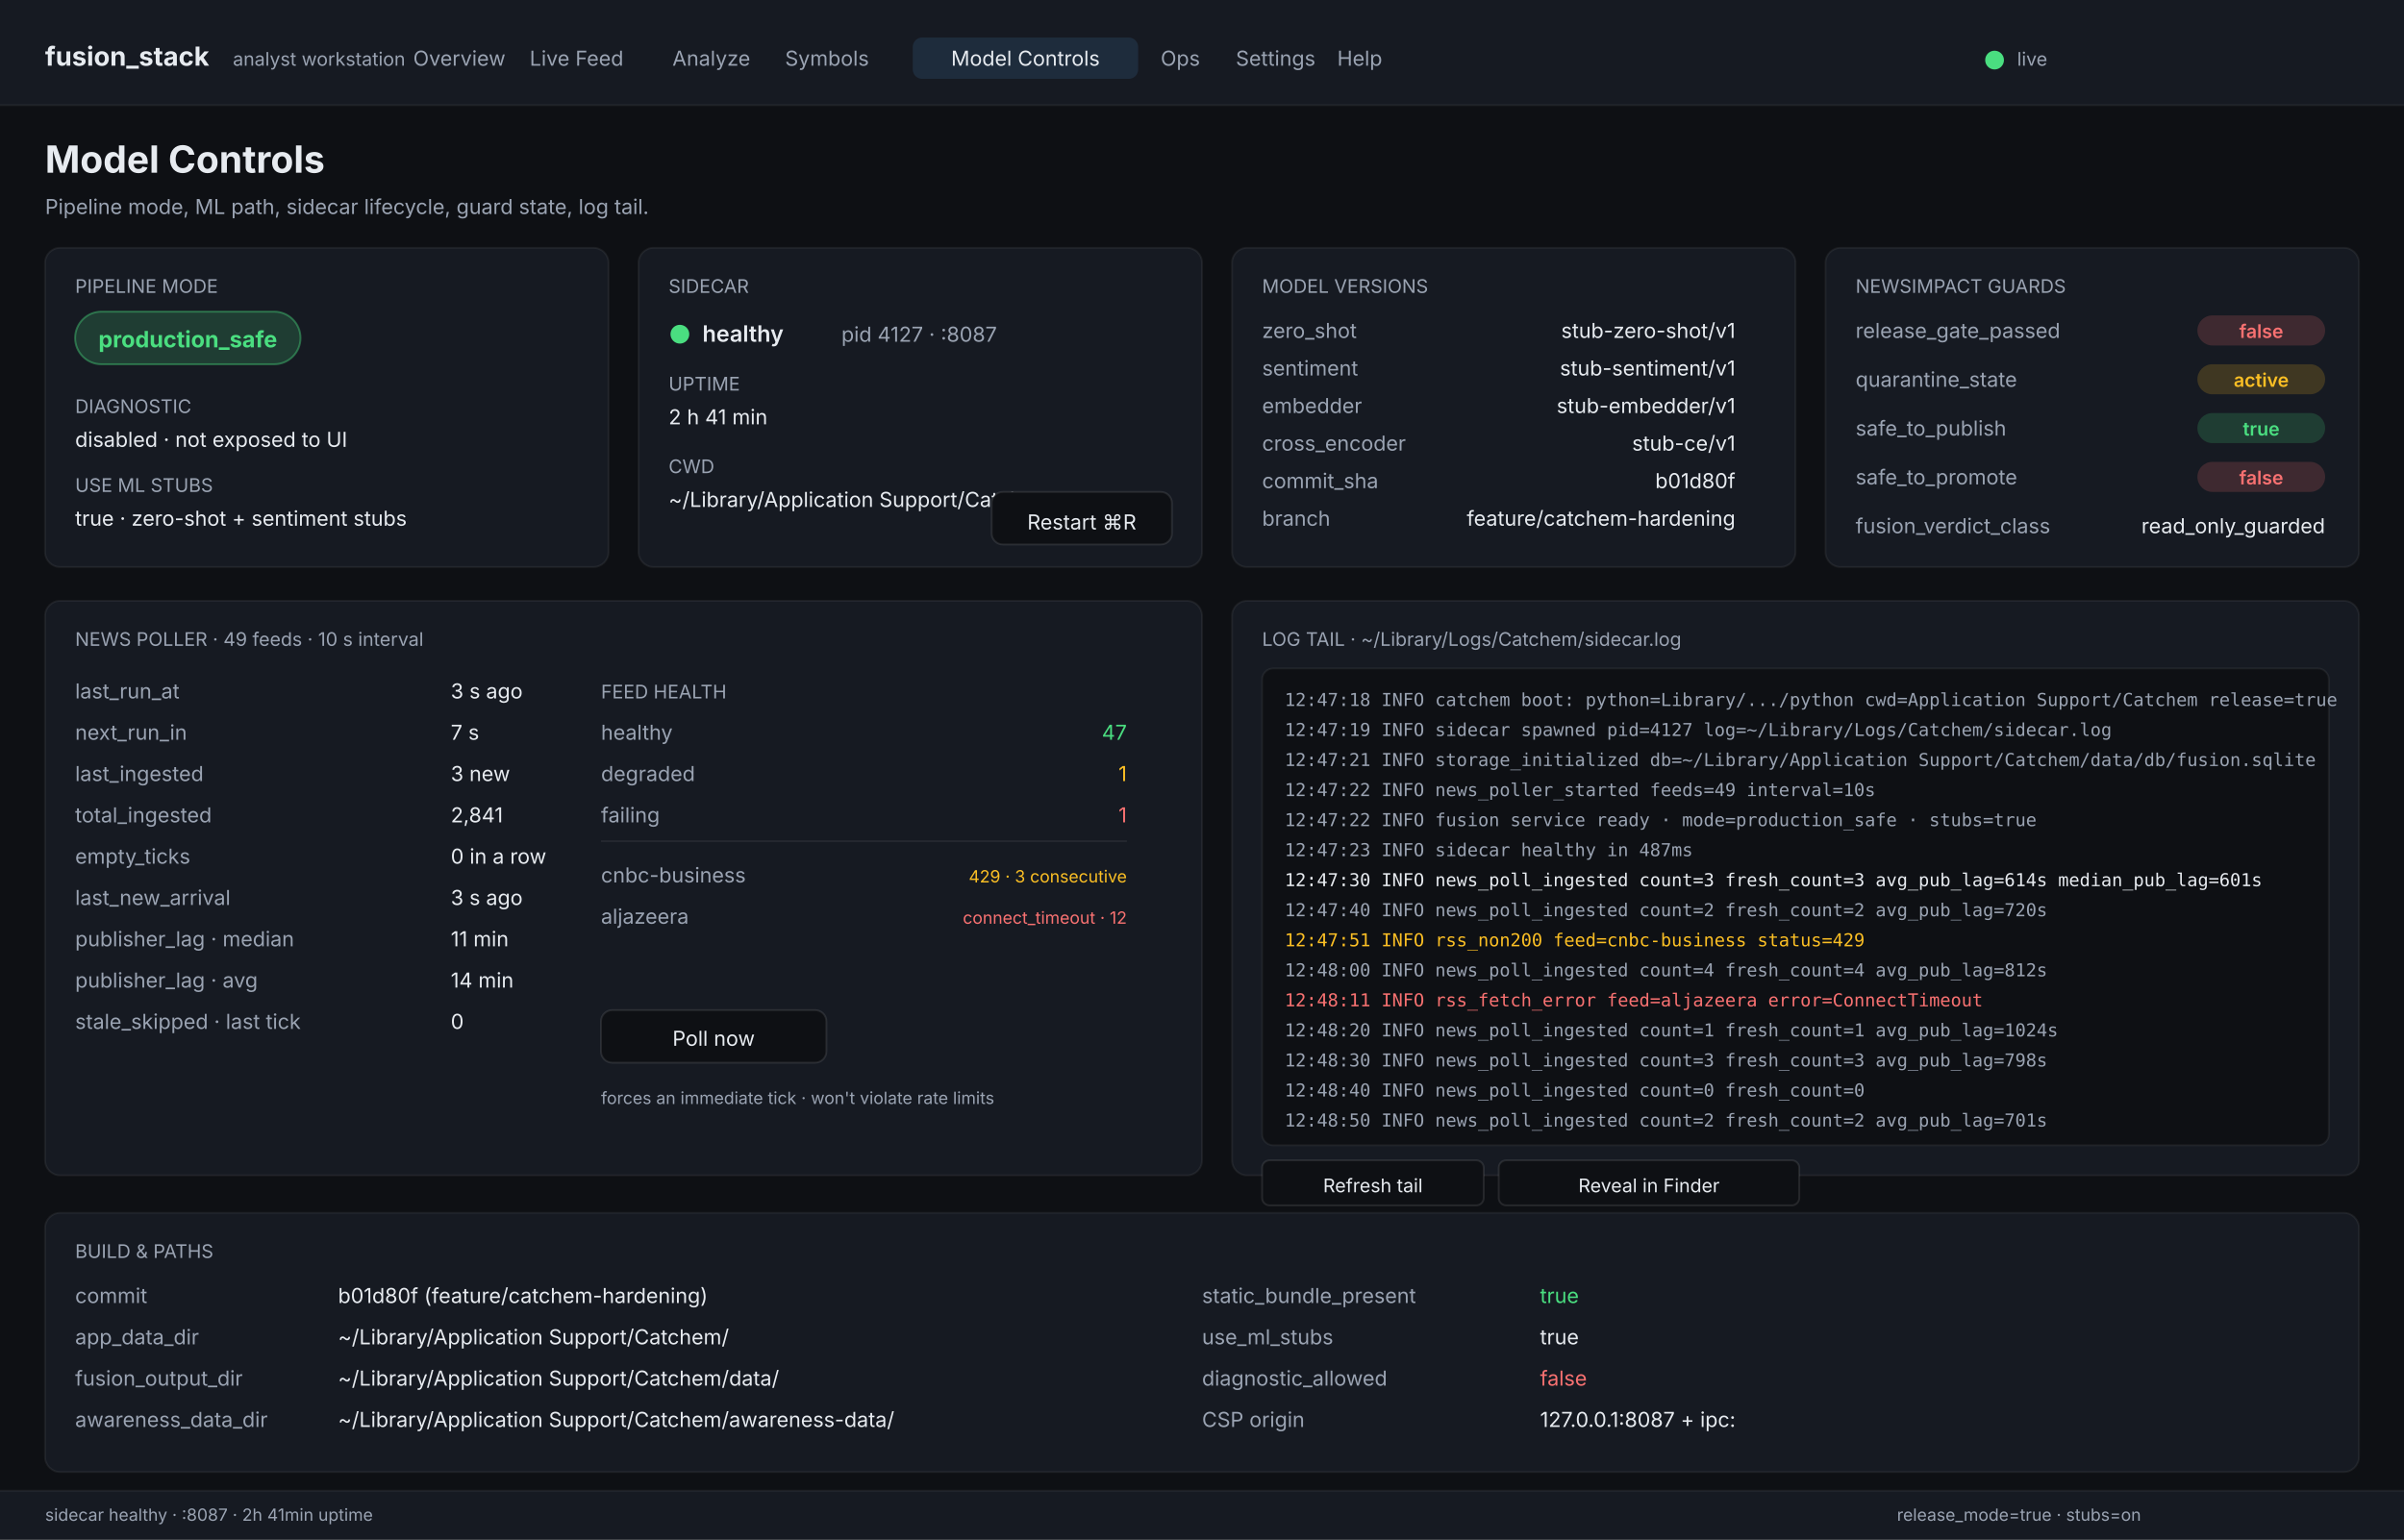
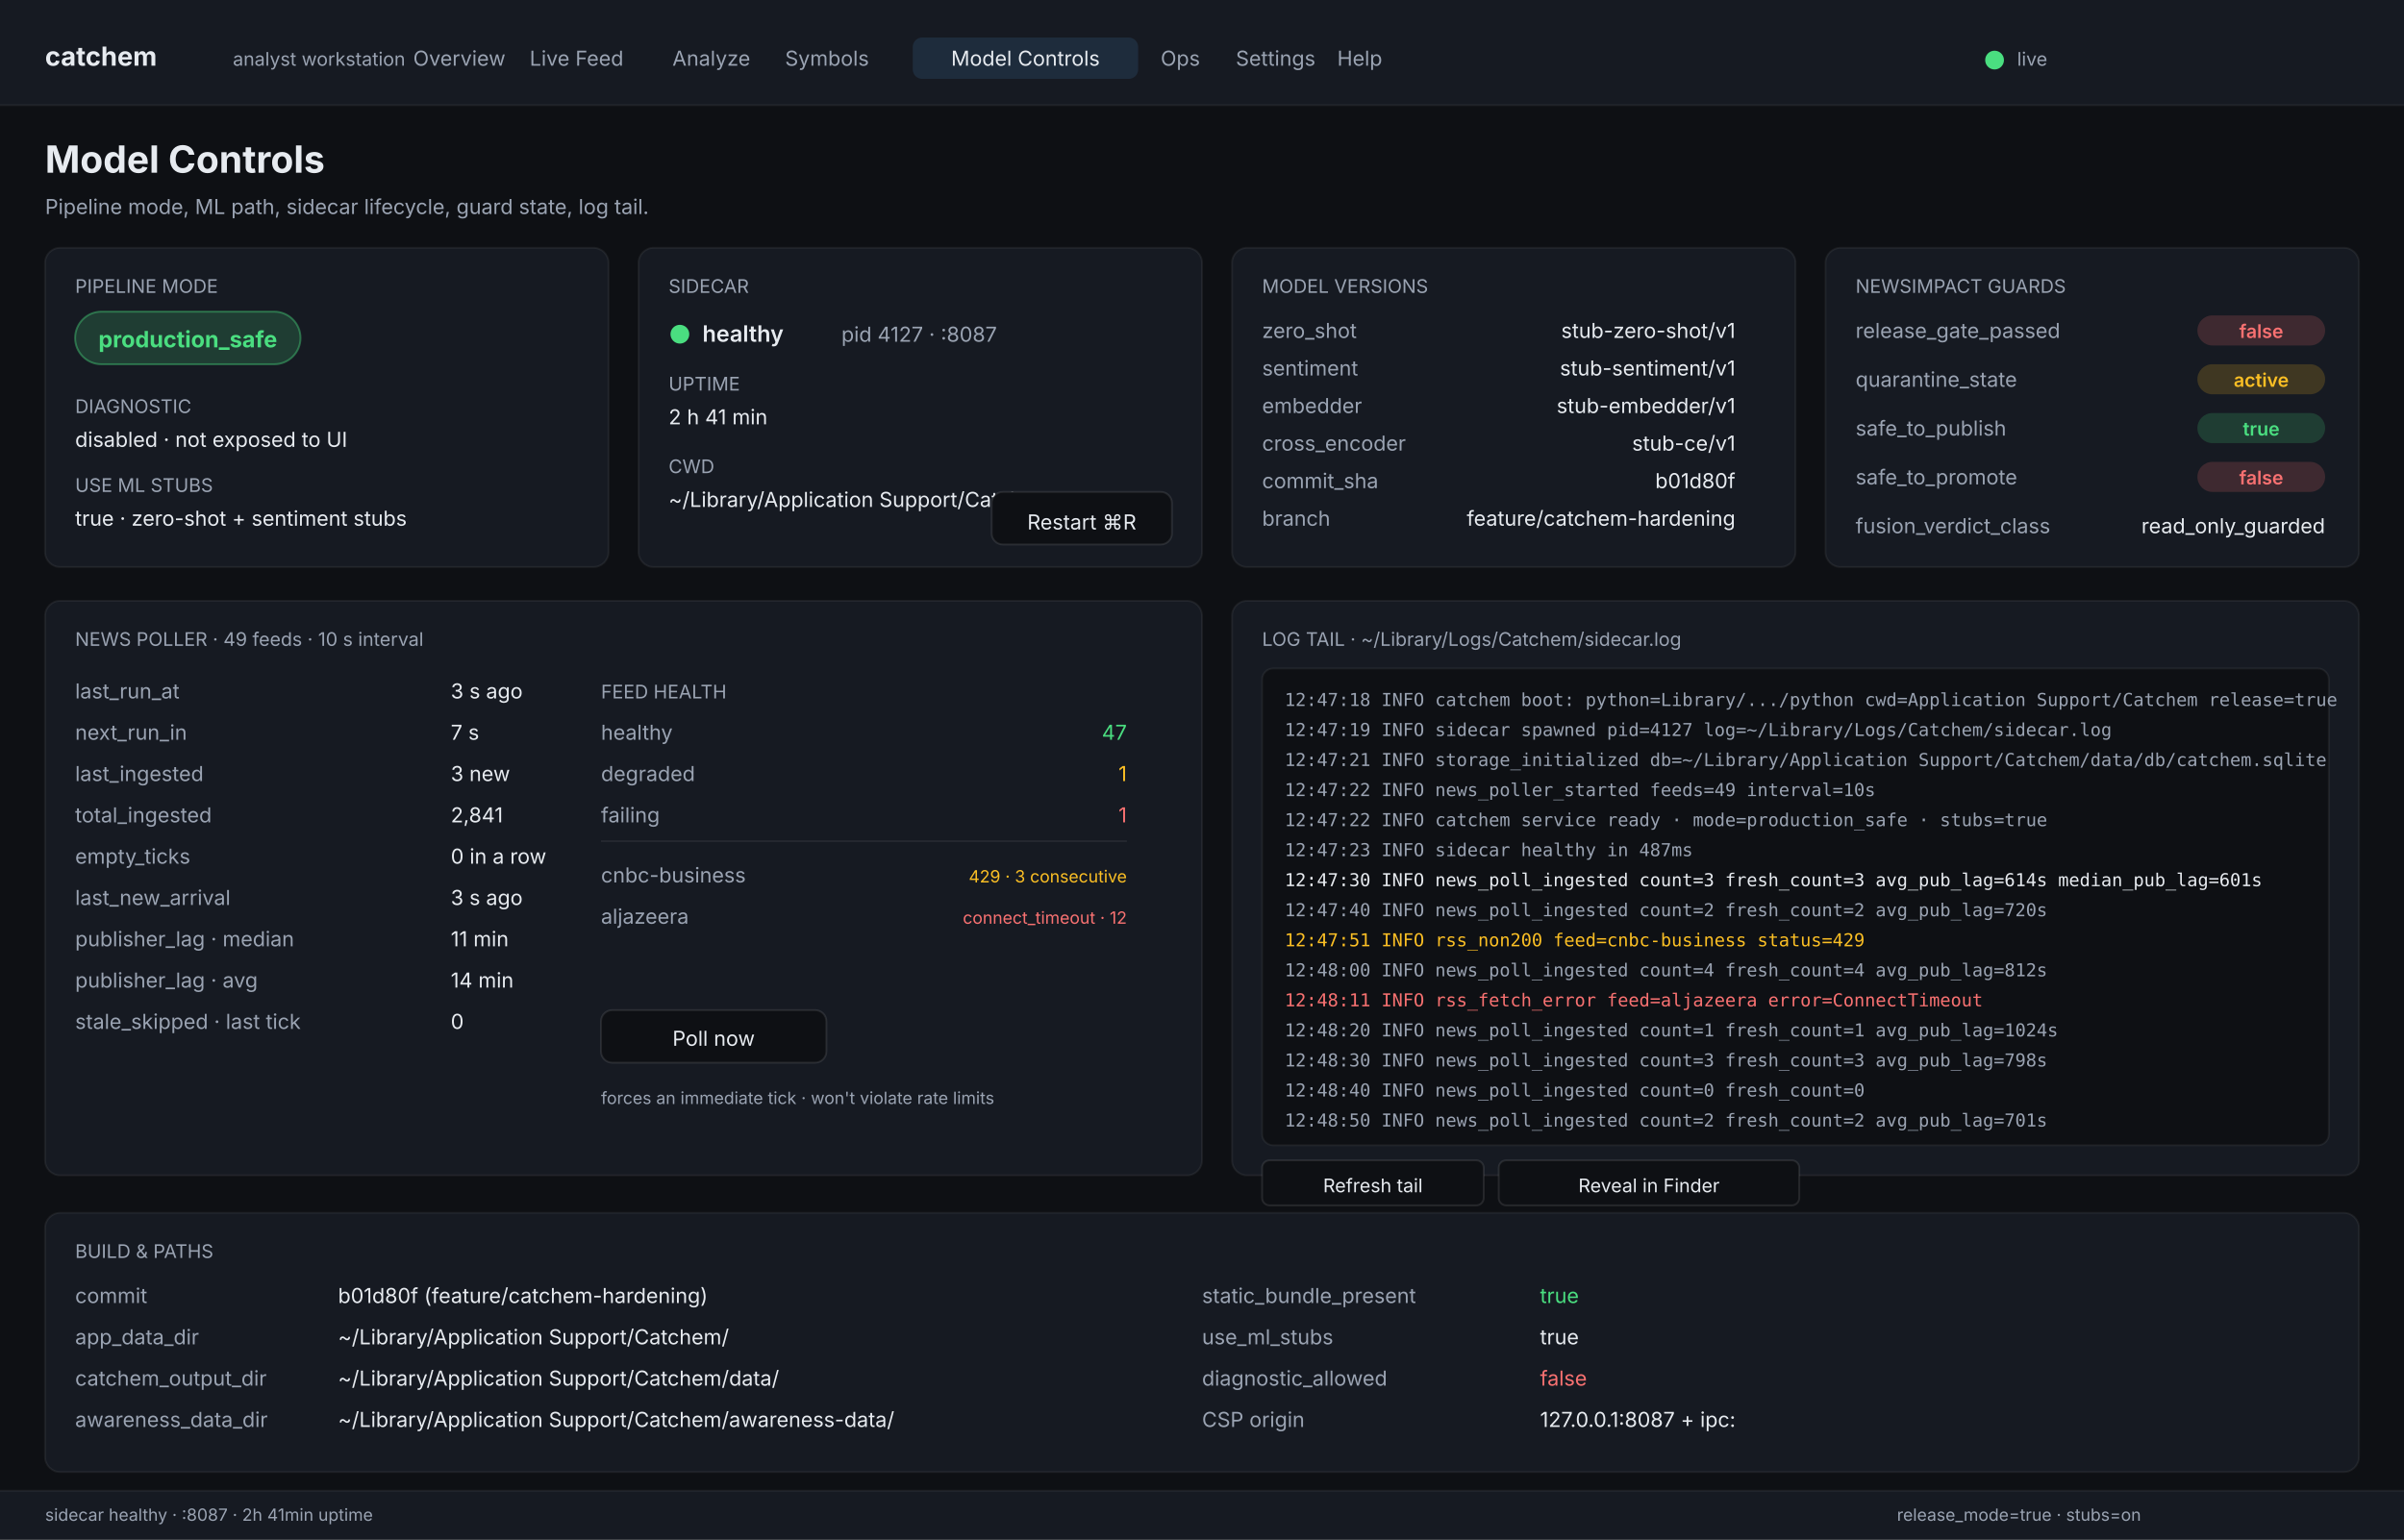
<svg xmlns="http://www.w3.org/2000/svg" viewBox="0 0 1280 820" font-family="-apple-system, 'SF Pro Text', 'Inter', sans-serif">
  <rect width="1280" height="820" fill="#0e1014" />
  <rect x="0" y="0" width="1280" height="56" fill="#161a22" />
  <line x1="0" y1="56" x2="1280" y2="56" stroke="rgba(255,255,255,0.06)" />
-   <text x="24" y="35" fill="#e7ebf0" font-size="14" font-weight="700">fusion_stack</text>
+   <text x="24" y="35" fill="#e7ebf0" font-size="14" font-weight="700">catchem</text>
  <text x="124" y="35" fill="#9aa3b2" font-size="10">analyst workstation</text>
  <g font-size="11">
    <text x="220" y="35" fill="#9aa3b2">Overview</text>
    <text x="282" y="35" fill="#9aa3b2">Live Feed</text>
    <text x="358" y="35" fill="#9aa3b2">Analyze</text>
    <text x="418" y="35" fill="#9aa3b2">Symbols</text>
    <rect x="486" y="20" width="120" height="22" rx="5" fill="rgba(95,179,255,0.12)" />
    <text x="546" y="35" fill="#e7ebf0" text-anchor="middle">Model Controls</text>
    <text x="618" y="35" fill="#9aa3b2">Ops</text>
    <text x="658" y="35" fill="#9aa3b2">Settings</text>
    <text x="712" y="35" fill="#9aa3b2">Help</text>
  </g>
  <circle cx="1062" cy="32" r="5" fill="#4ade80" />
  <text x="1074" y="35" fill="#9aa3b2" font-size="10">live</text>
  <text x="24" y="92" fill="#e7ebf0" font-size="20" font-weight="700">Model Controls</text>
  <text x="24" y="114" fill="#9aa3b2" font-size="11">Pipeline mode, ML path, sidecar lifecycle, guard state, log tail.</text>
  <rect x="24" y="132" width="300" height="170" rx="8" fill="#161a22" stroke="rgba(255,255,255,0.06)" />
  <text x="40" y="156" fill="#9aa3b2" font-size="10">PIPELINE MODE</text>
  <rect x="40" y="166" width="120" height="28" rx="14" fill="rgba(74,222,128,0.18)" stroke="rgba(74,222,128,0.4)" />
  <text x="100" y="185" fill="#4ade80" font-size="12" font-weight="700" text-anchor="middle">production_safe</text>
  <text x="40" y="220" fill="#9aa3b2" font-size="10">DIAGNOSTIC</text>
  <text x="40" y="238" fill="#e7ebf0" font-size="11">disabled · not exposed to UI</text>
  <text x="40" y="262" fill="#9aa3b2" font-size="10">USE ML STUBS</text>
  <text x="40" y="280" fill="#e7ebf0" font-size="11">true · zero-shot + sentiment stubs</text>
  <rect x="340" y="132" width="300" height="170" rx="8" fill="#161a22" stroke="rgba(255,255,255,0.06)" />
  <text x="356" y="156" fill="#9aa3b2" font-size="10">SIDECAR</text>
  <circle cx="362" cy="178" r="5" fill="#4ade80" />
  <text x="374" y="182" fill="#e7ebf0" font-size="12" font-weight="600">healthy</text>
  <text x="448" y="182" fill="#9aa3b2" font-size="11">pid 4127 · :8087</text>
  <text x="356" y="208" fill="#9aa3b2" font-size="10">UPTIME</text>
  <text x="356" y="226" fill="#e7ebf0" font-size="11">2 h 41 min</text>
  <text x="356" y="252" fill="#9aa3b2" font-size="10">CWD</text>
  <text x="356" y="270" fill="#e7ebf0" font-size="11">~/Library/Application Support/Catchem</text>
  <rect x="528" y="262" width="96" height="28" rx="6" fill="#0e1014" stroke="rgba(255,255,255,0.1)" />
  <text x="576" y="282" fill="#e7ebf0" font-size="11" text-anchor="middle">Restart ⌘R</text>
  <rect x="656" y="132" width="300" height="170" rx="8" fill="#161a22" stroke="rgba(255,255,255,0.06)" />
  <text x="672" y="156" fill="#9aa3b2" font-size="10">MODEL VERSIONS</text>
  <g font-size="11">
    <text x="672" y="180" fill="#9aa3b2">zero_shot</text>
    <text x="924" y="180" fill="#e7ebf0" text-anchor="end">stub-zero-shot/v1</text>
    <text x="672" y="200" fill="#9aa3b2">sentiment</text>
    <text x="924" y="200" fill="#e7ebf0" text-anchor="end">stub-sentiment/v1</text>
    <text x="672" y="220" fill="#9aa3b2">embedder</text>
    <text x="924" y="220" fill="#e7ebf0" text-anchor="end">stub-embedder/v1</text>
    <text x="672" y="240" fill="#9aa3b2">cross_encoder</text>
    <text x="924" y="240" fill="#e7ebf0" text-anchor="end">stub-ce/v1</text>
    <text x="672" y="260" fill="#9aa3b2">commit_sha</text>
    <text x="924" y="260" fill="#e7ebf0" text-anchor="end">b01d80f</text>
    <text x="672" y="280" fill="#9aa3b2">branch</text>
    <text x="924" y="280" fill="#e7ebf0" text-anchor="end">feature/catchem-hardening</text>
  </g>
  <rect x="972" y="132" width="284" height="170" rx="8" fill="#161a22" stroke="rgba(255,255,255,0.06)" />
  <text x="988" y="156" fill="#9aa3b2" font-size="10">NEWSIMPACT GUARDS</text>
  <g font-size="11">
    <text x="988" y="180" fill="#9aa3b2">release_gate_passed</text>
    <rect x="1170" y="168" width="68" height="16" rx="8" fill="rgba(248,113,113,0.18)" />
    <text x="1204" y="180" fill="#f87171" font-size="10" font-weight="600" text-anchor="middle">false</text>
    <text x="988" y="206" fill="#9aa3b2">quarantine_state</text>
    <rect x="1170" y="194" width="68" height="16" rx="8" fill="rgba(251,191,36,0.18)" />
    <text x="1204" y="206" fill="#fbbf24" font-size="10" font-weight="600" text-anchor="middle">active</text>
    <text x="988" y="232" fill="#9aa3b2">safe_to_publish</text>
    <rect x="1170" y="220" width="68" height="16" rx="8" fill="rgba(74,222,128,0.18)" />
    <text x="1204" y="232" fill="#4ade80" font-size="10" font-weight="600" text-anchor="middle">true</text>
    <text x="988" y="258" fill="#9aa3b2">safe_to_promote</text>
    <rect x="1170" y="246" width="68" height="16" rx="8" fill="rgba(248,113,113,0.18)" />
    <text x="1204" y="258" fill="#f87171" font-size="10" font-weight="600" text-anchor="middle">false</text>
    <text x="988" y="284" fill="#9aa3b2">fusion_verdict_class</text>
    <text x="1238" y="284" fill="#e7ebf0" text-anchor="end">read_only_guarded</text>
  </g>
  <rect x="24" y="320" width="616" height="306" rx="8" fill="#161a22" stroke="rgba(255,255,255,0.06)" />
  <text x="40" y="344" fill="#9aa3b2" font-size="10">NEWS POLLER · 49 feeds · 10 s interval</text>
  <g font-size="11">
    <text x="40" y="372" fill="#9aa3b2">last_run_at</text>
    <text x="240" y="372" fill="#e7ebf0">3 s ago</text>
    <text x="40" y="394" fill="#9aa3b2">next_run_in</text>
    <text x="240" y="394" fill="#e7ebf0">7 s</text>
    <text x="40" y="416" fill="#9aa3b2">last_ingested</text>
    <text x="240" y="416" fill="#e7ebf0">3 new</text>
    <text x="40" y="438" fill="#9aa3b2">total_ingested</text>
    <text x="240" y="438" fill="#e7ebf0">2,841</text>
    <text x="40" y="460" fill="#9aa3b2">empty_ticks</text>
    <text x="240" y="460" fill="#e7ebf0">0 in a row</text>
    <text x="40" y="482" fill="#9aa3b2">last_new_arrival</text>
    <text x="240" y="482" fill="#e7ebf0">3 s ago</text>
    <text x="40" y="504" fill="#9aa3b2">publisher_lag · median</text>
    <text x="240" y="504" fill="#e7ebf0">11 min</text>
    <text x="40" y="526" fill="#9aa3b2">publisher_lag · avg</text>
    <text x="240" y="526" fill="#e7ebf0">14 min</text>
    <text x="40" y="548" fill="#9aa3b2">stale_skipped · last tick</text>
    <text x="240" y="548" fill="#e7ebf0">0</text>
  </g>
  <text x="320" y="372" fill="#9aa3b2" font-size="10">FEED HEALTH</text>
  <g font-size="11">
    <text x="320" y="394" fill="#9aa3b2">healthy</text>
    <text x="600" y="394" fill="#4ade80" text-anchor="end">47</text>
    <text x="320" y="416" fill="#9aa3b2">degraded</text>
    <text x="600" y="416" fill="#fbbf24" text-anchor="end">1</text>
    <text x="320" y="438" fill="#9aa3b2">failing</text>
    <text x="600" y="438" fill="#f87171" text-anchor="end">1</text>
    <line x1="320" y1="448" x2="600" y2="448" stroke="rgba(255,255,255,0.06)" />
    <text x="320" y="470" fill="#9aa3b2">cnbc-business</text>
    <text x="600" y="470" fill="#fbbf24" text-anchor="end" font-size="9">429 · 3 consecutive</text>
    <text x="320" y="492" fill="#9aa3b2">aljazeera</text>
    <text x="600" y="492" fill="#f87171" text-anchor="end" font-size="9">connect_timeout · 12</text>
  </g>
  <rect x="320" y="538" width="120" height="28" rx="6" fill="#0e1014" stroke="rgba(255,255,255,0.1)" />
  <text x="380" y="557" fill="#e7ebf0" font-size="11" text-anchor="middle">Poll now</text>
  <text x="320" y="588" fill="#9aa3b2" font-size="9">forces an immediate tick · won't violate rate limits</text>
  <rect x="656" y="320" width="600" height="306" rx="8" fill="#161a22" stroke="rgba(255,255,255,0.06)" />
  <text x="672" y="344" fill="#9aa3b2" font-size="10">LOG TAIL · ~/Library/Logs/Catchem/sidecar.log</text>
  <rect x="672" y="356" width="568" height="254" rx="6" fill="#0e1014" stroke="rgba(255,255,255,0.06)" />
  <g font-family="ui-monospace, 'SF Mono', Menlo, monospace" font-size="9.5" fill="#9aa3b2">
    <text x="684" y="376">12:47:18 INFO  catchem boot: python=Library/.../python cwd=Application Support/Catchem release=true</text>
    <text x="684" y="392">12:47:19 INFO  sidecar spawned pid=4127 log=~/Library/Logs/Catchem/sidecar.log</text>
-     <text x="684" y="408">12:47:21 INFO  storage_initialized db=~/Library/Application Support/Catchem/data/db/fusion.sqlite</text>
+     <text x="684" y="408">12:47:21 INFO  storage_initialized db=~/Library/Application Support/Catchem/data/db/catchem.sqlite</text>
    <text x="684" y="424">12:47:22 INFO  news_poller_started feeds=49 interval=10s</text>
-     <text x="684" y="440">12:47:22 INFO  fusion service ready · mode=production_safe · stubs=true</text>
+     <text x="684" y="440">12:47:22 INFO  catchem service ready · mode=production_safe · stubs=true</text>
    <text x="684" y="456">12:47:23 INFO  sidecar healthy in 487ms</text>
    <text x="684" y="472" fill="#e7ebf0">12:47:30 INFO  news_poll_ingested count=3 fresh_count=3 avg_pub_lag=614s median_pub_lag=601s</text>
    <text x="684" y="488">12:47:40 INFO  news_poll_ingested count=2 fresh_count=2 avg_pub_lag=720s</text>
    <text x="684" y="504" fill="#fbbf24">12:47:51 INFO  rss_non200 feed=cnbc-business status=429</text>
    <text x="684" y="520">12:48:00 INFO  news_poll_ingested count=4 fresh_count=4 avg_pub_lag=812s</text>
    <text x="684" y="536" fill="#f87171">12:48:11 INFO  rss_fetch_error feed=aljazeera error=ConnectTimeout</text>
    <text x="684" y="552">12:48:20 INFO  news_poll_ingested count=1 fresh_count=1 avg_pub_lag=1024s</text>
    <text x="684" y="568">12:48:30 INFO  news_poll_ingested count=3 fresh_count=3 avg_pub_lag=798s</text>
    <text x="684" y="584">12:48:40 INFO  news_poll_ingested count=0 fresh_count=0</text>
    <text x="684" y="600">12:48:50 INFO  news_poll_ingested count=2 fresh_count=2 avg_pub_lag=701s</text>
  </g>
  <rect x="672" y="618" width="118" height="24" rx="4" fill="#0e1014" stroke="rgba(255,255,255,0.1)" />
  <text x="731" y="635" fill="#e7ebf0" font-size="10" text-anchor="middle">Refresh tail</text>
  <rect x="798" y="618" width="160" height="24" rx="4" fill="#0e1014" stroke="rgba(255,255,255,0.1)" />
  <text x="878" y="635" fill="#e7ebf0" font-size="10" text-anchor="middle">Reveal in Finder</text>
  <rect x="24" y="646" width="1232" height="138" rx="8" fill="#161a22" stroke="rgba(255,255,255,0.06)" />
  <text x="40" y="670" fill="#9aa3b2" font-size="10">BUILD &amp; PATHS</text>
  <g font-size="11">
    <text x="40" y="694" fill="#9aa3b2">commit</text>
    <text x="180" y="694" fill="#e7ebf0">b01d80f (feature/catchem-hardening)</text>
    <text x="40" y="716" fill="#9aa3b2">app_data_dir</text>
    <text x="180" y="716" fill="#e7ebf0">~/Library/Application Support/Catchem/</text>
-     <text x="40" y="738" fill="#9aa3b2">fusion_output_dir</text>
+     <text x="40" y="738" fill="#9aa3b2">catchem_output_dir</text>
    <text x="180" y="738" fill="#e7ebf0">~/Library/Application Support/Catchem/data/</text>
    <text x="40" y="760" fill="#9aa3b2">awareness_data_dir</text>
    <text x="180" y="760" fill="#e7ebf0">~/Library/Application Support/Catchem/awareness-data/</text>
    <text x="640" y="694" fill="#9aa3b2">static_bundle_present</text>
    <text x="820" y="694" fill="#4ade80">true</text>
    <text x="640" y="716" fill="#9aa3b2">use_ml_stubs</text>
    <text x="820" y="716" fill="#e7ebf0">true</text>
    <text x="640" y="738" fill="#9aa3b2">diagnostic_allowed</text>
    <text x="820" y="738" fill="#f87171">false</text>
    <text x="640" y="760" fill="#9aa3b2">CSP origin</text>
    <text x="820" y="760" fill="#e7ebf0">127.0.0.1:8087 + ipc:</text>
  </g>
  <rect x="0" y="794" width="1280" height="26" fill="#161a22" />
  <line x1="0" y1="794" x2="1280" y2="794" stroke="rgba(255,255,255,0.06)" />
  <text x="24" y="810" fill="#9aa3b2" font-size="9">sidecar healthy · :8087 · 2h 41min uptime</text>
  <text x="1140" y="810" fill="#9aa3b2" font-size="9" text-anchor="end">release_mode=true · stubs=on</text>
</svg>
